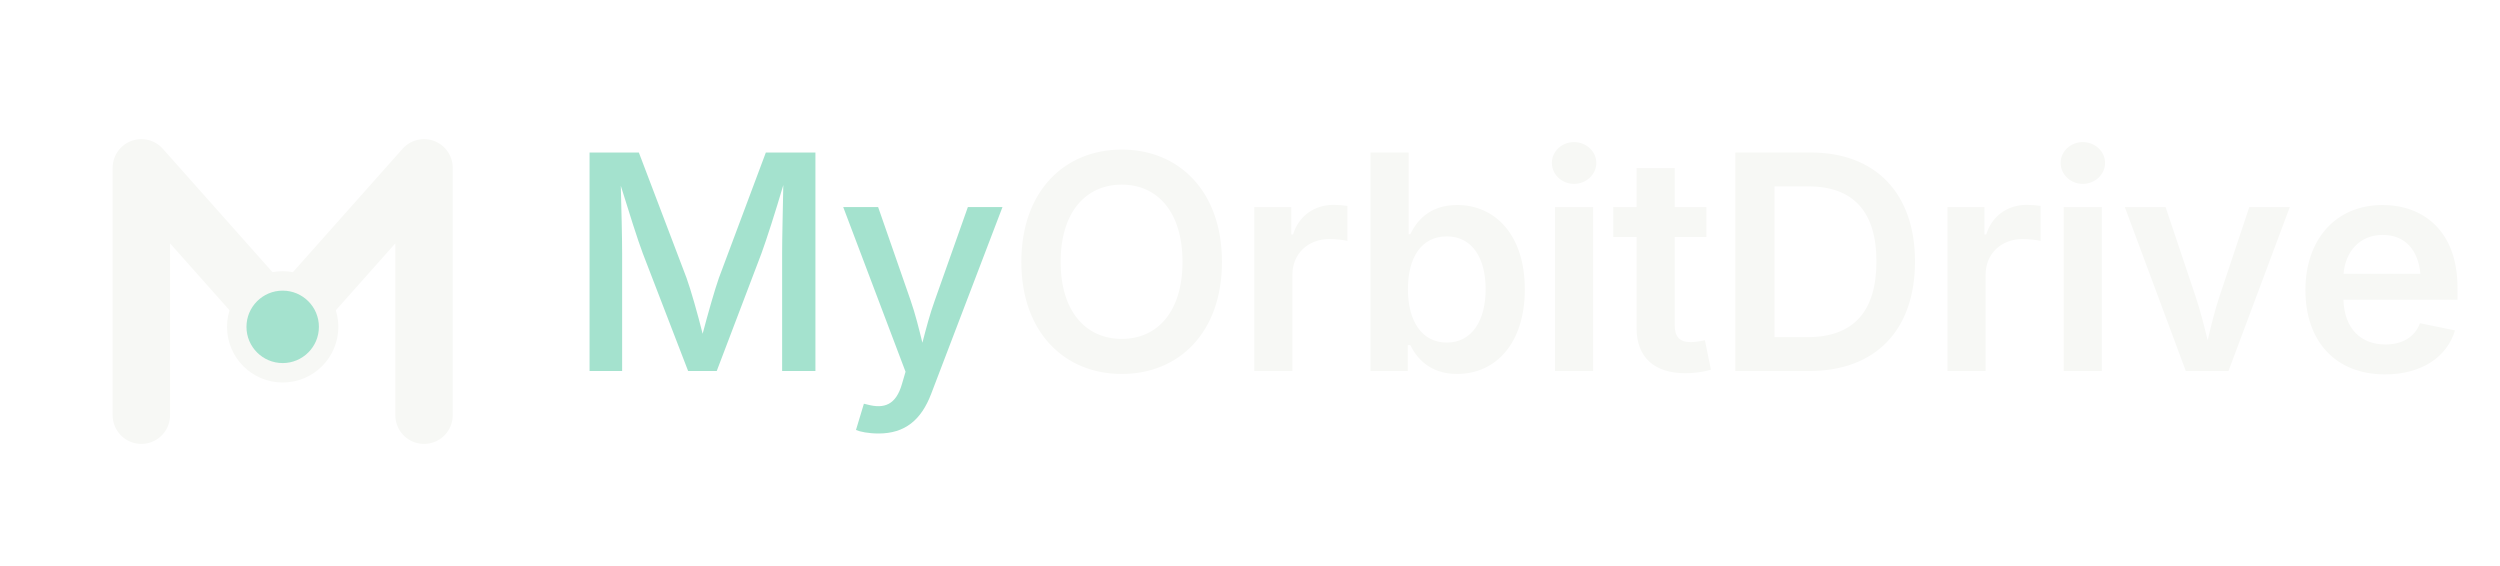
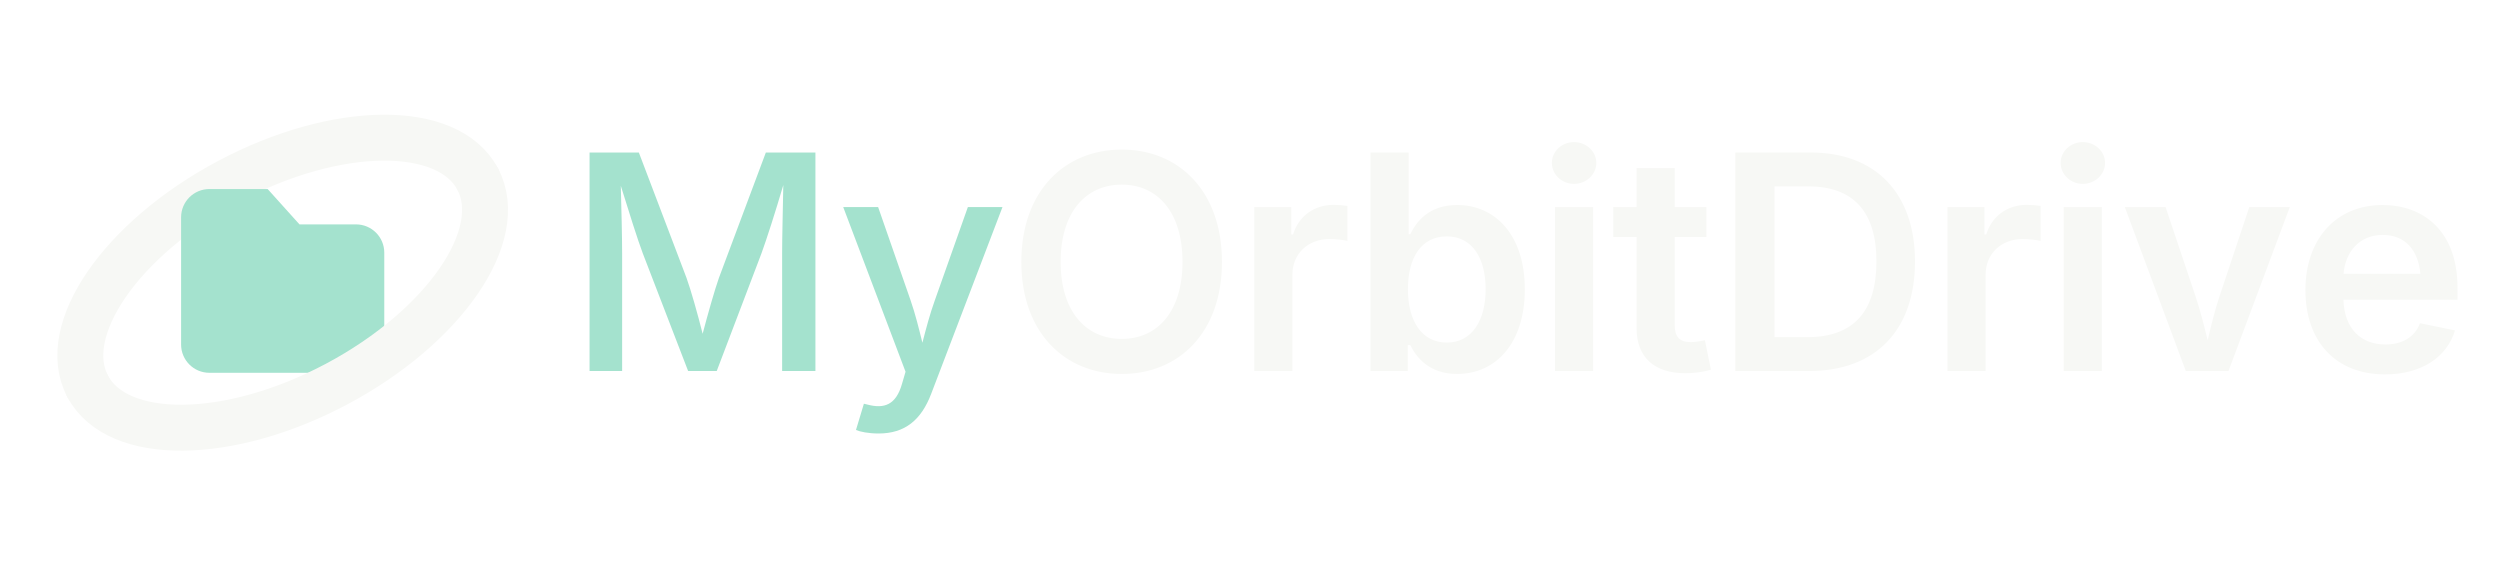
<svg xmlns="http://www.w3.org/2000/svg" viewBox="0 0 283 64" width="283" height="64" role="img" aria-label="MyOrbitDrive horizontal dark">
  <g>
-     <path d="M16 47V19L32 37L48 19V47" fill="none" stroke="#F7F8F5" stroke-width="6.5" stroke-linecap="round" stroke-linejoin="round" />
-     <circle cx="32" cy="37" r="5.2" fill="#A4E2CE" stroke="#F7F8F5" stroke-width="2.2" />
+     <g transform="rotate(-28 32 32)">
+       <path d="M7.0 32A25.0 13.0 0 0 1 57.0 32" fill="none" stroke="#F7F8F5" stroke-width="5.2" stroke-linecap="round" />
+     </g>
+     <path d="M20.5 24.6a3.2 3.2 0 0 1 3.2-3.2h6.6l3.6 4H40.3a3.2 3.2 0 0 1 3.2 3.2V39a3.2 3.2 0 0 1-3.2 3.2H23.7a3.2 3.2 0 0 1-3.2-3.2Z" fill="#A4E2CE" />
+     <g transform="rotate(-28 32 32)">
+       <path d="M7.0 32A25.0 13.0 0 0 0 57.0 32" fill="none" stroke="#F7F8F5" stroke-width="5.2" stroke-linecap="round" />
+       <circle cx="55.78" cy="27.98" r="0" fill="#A4E2CE" />
+     </g>
  </g>
  <path d="M66.739 42.0H70.425V28.686C70.425 26.793 70.342 23.622 70.275 21.032C71.222 24.087 72.201 27.191 72.766 28.686L77.896 42.0H81.133L86.196 28.686C86.761 27.142 87.79 23.954 88.67 20.949C88.62 23.705 88.537 26.859 88.537 28.686V42.0H92.306V17.264H86.694L81.382 31.458C80.9 32.819 80.12 35.575 79.539 37.783C78.975 35.525 78.194 32.786 77.713 31.458L72.317 17.264H66.739Z M96.896 48.674C97.345 48.873 98.307 49.072 99.453 49.072C102.441 49.072 104.284 47.545 105.413 44.573L113.481 23.439H109.563L105.828 33.981C105.247 35.592 104.832 37.202 104.417 38.796C104.018 37.202 103.637 35.608 103.072 33.981L99.403 23.439H95.452L102.508 42.083L102.109 43.444C101.429 45.835 100.1 46.3 98.208 45.802L97.793 45.702Z" fill="#A4E2CE" />
  <path d="M126.987 42.332C133.462 42.332 138.326 37.634 138.326 29.648C138.326 21.646 133.462 16.932 126.987 16.932C120.496 16.932 115.615 21.646 115.615 29.648C115.615 37.617 120.496 42.332 126.987 42.332ZM126.987 38.364C122.936 38.364 120.064 35.276 120.064 29.648C120.064 23.987 122.936 20.899 126.987 20.899C131.005 20.899 133.86 23.971 133.86 29.648C133.86 35.293 131.005 38.364 126.987 38.364Z M141.987 42.0H146.303V31.076C146.303 28.719 148.08 27.059 150.487 27.059C151.251 27.059 152.164 27.175 152.529 27.274V23.307C152.114 23.24 151.433 23.19 150.952 23.19C148.827 23.19 147.034 24.402 146.37 26.544H146.17V23.439H141.987Z M164.939 42.332C169.338 42.332 172.609 38.846 172.609 32.753C172.609 26.577 169.239 23.207 164.955 23.207C161.652 23.207 160.29 25.199 159.643 26.511H159.46V17.264H155.144V42.0H159.361V39.062H159.643C160.307 40.406 161.751 42.332 164.939 42.332ZM163.777 38.779C160.954 38.779 159.377 36.355 159.377 32.736C159.377 29.117 160.921 26.76 163.777 26.76C166.699 26.76 168.176 29.283 168.176 32.736C168.176 36.223 166.665 38.779 163.777 38.779Z M176.021 42.0H180.337V23.439H176.021ZM178.179 20.816C179.557 20.816 180.702 19.754 180.702 18.442C180.702 17.131 179.557 16.085 178.179 16.085C176.801 16.085 175.672 17.131 175.672 18.442C175.672 19.754 176.801 20.816 178.179 20.816Z M193.162 23.439H189.576V19.023H185.26V23.439H182.62V26.826H185.26V37.136C185.26 40.423 187.235 42.249 190.788 42.249C191.701 42.249 192.731 42.133 193.677 41.851L192.996 38.514C192.581 38.613 191.817 38.729 191.419 38.729C190.107 38.729 189.576 38.115 189.576 36.771V26.826H193.162Z M204.808 42.0C212.346 42.0 216.778 37.335 216.778 29.599C216.778 21.912 212.346 17.264 204.974 17.264H196.441V42.0ZM200.874 38.165V21.099H204.709C209.772 21.099 212.412 23.938 212.412 29.599C212.412 35.31 209.772 38.165 204.593 38.165Z M220.456 42.0H224.772V31.076C224.772 28.719 226.549 27.059 228.956 27.059C229.719 27.059 230.633 27.175 230.998 27.274V23.307C230.583 23.24 229.902 23.19 229.421 23.19C227.296 23.19 225.503 24.402 224.839 26.544H224.639V23.439H220.456Z M233.613 42.0H237.929V23.439H233.613ZM235.771 20.816C237.149 20.816 238.294 19.754 238.294 18.442C238.294 17.131 237.149 16.085 235.771 16.085C234.393 16.085 233.264 17.131 233.264 18.442C233.264 19.754 234.393 20.816 235.771 20.816Z M247.434 42.0H252.265L259.204 23.439H254.622L251.252 33.533C250.704 35.177 250.306 36.837 249.908 38.514C249.493 36.82 249.078 35.177 248.53 33.533L245.143 23.439H240.528Z M269.988 42.382C274.121 42.382 277.01 40.406 277.906 37.401L273.939 36.588C273.358 38.165 271.93 38.995 270.037 38.995C267.265 38.995 265.389 37.235 265.273 33.932H278.189V32.57C278.189 26.062 274.238 23.207 269.705 23.207C264.393 23.207 260.973 27.125 260.973 32.836C260.973 38.646 264.393 42.382 269.988 42.382ZM265.289 30.993C265.489 28.52 267.082 26.594 269.722 26.594C272.295 26.594 273.739 28.337 273.989 30.993Z" fill="#F7F8F5" />
</svg>
